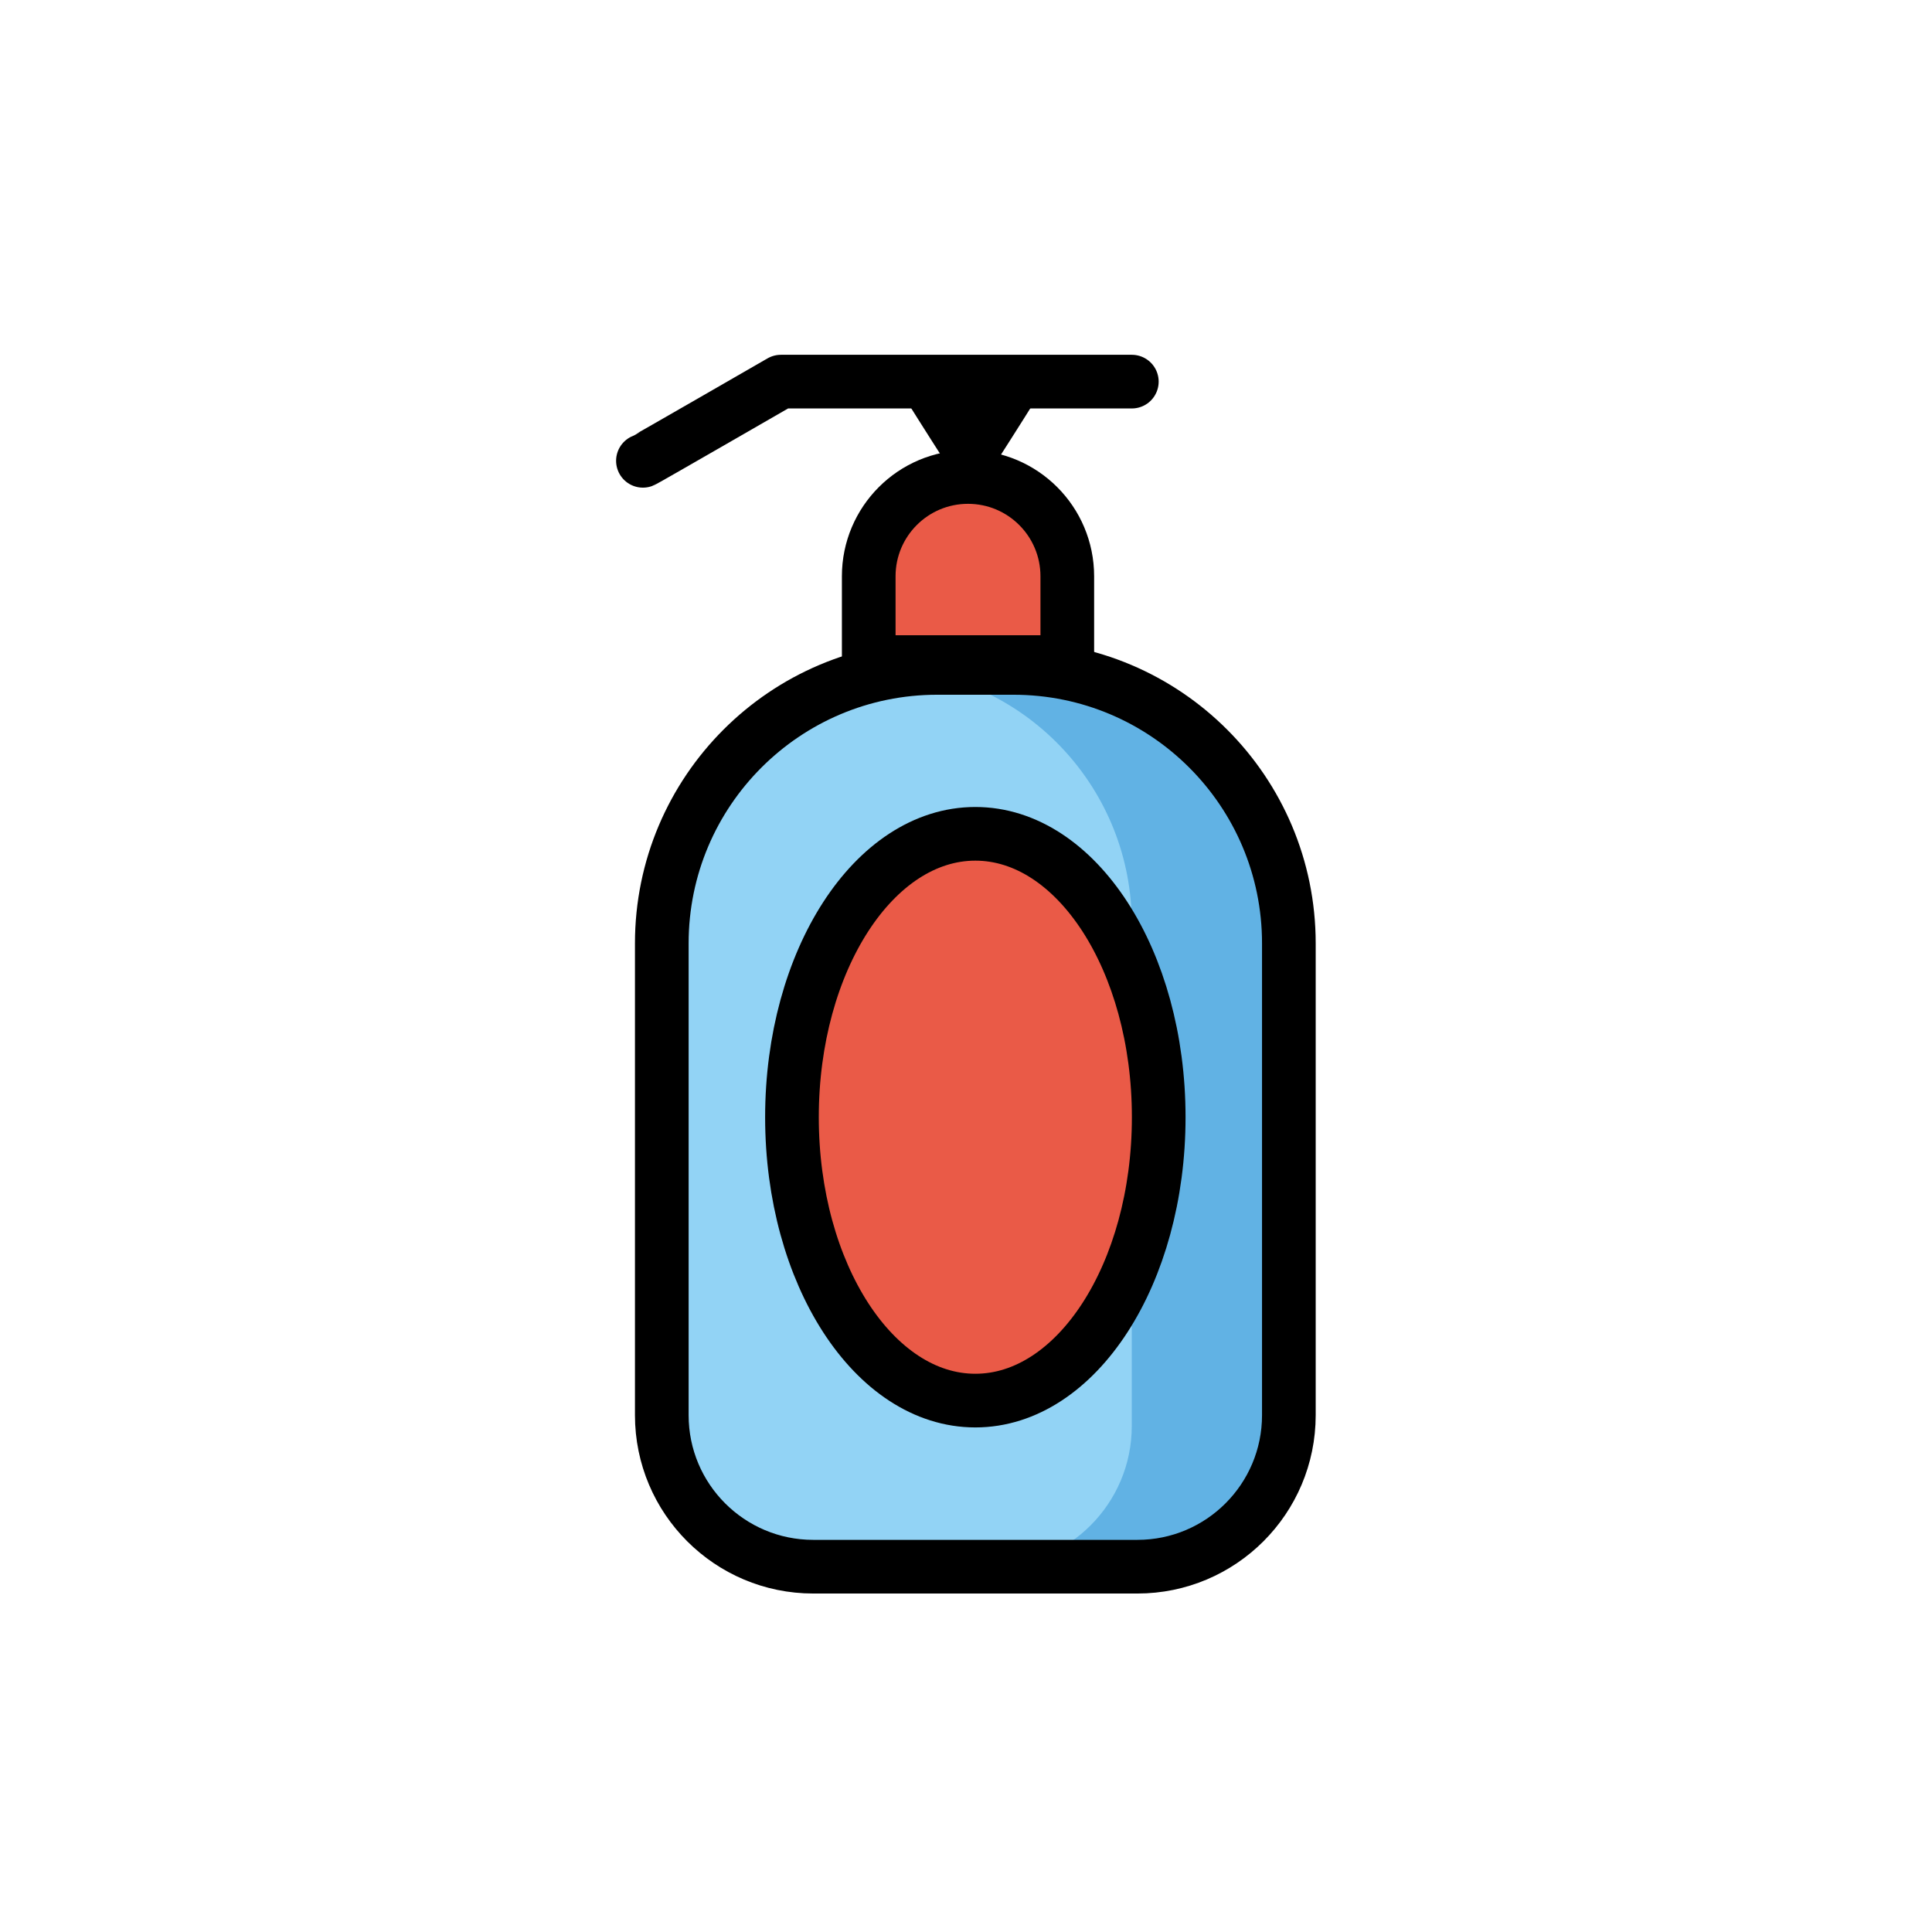
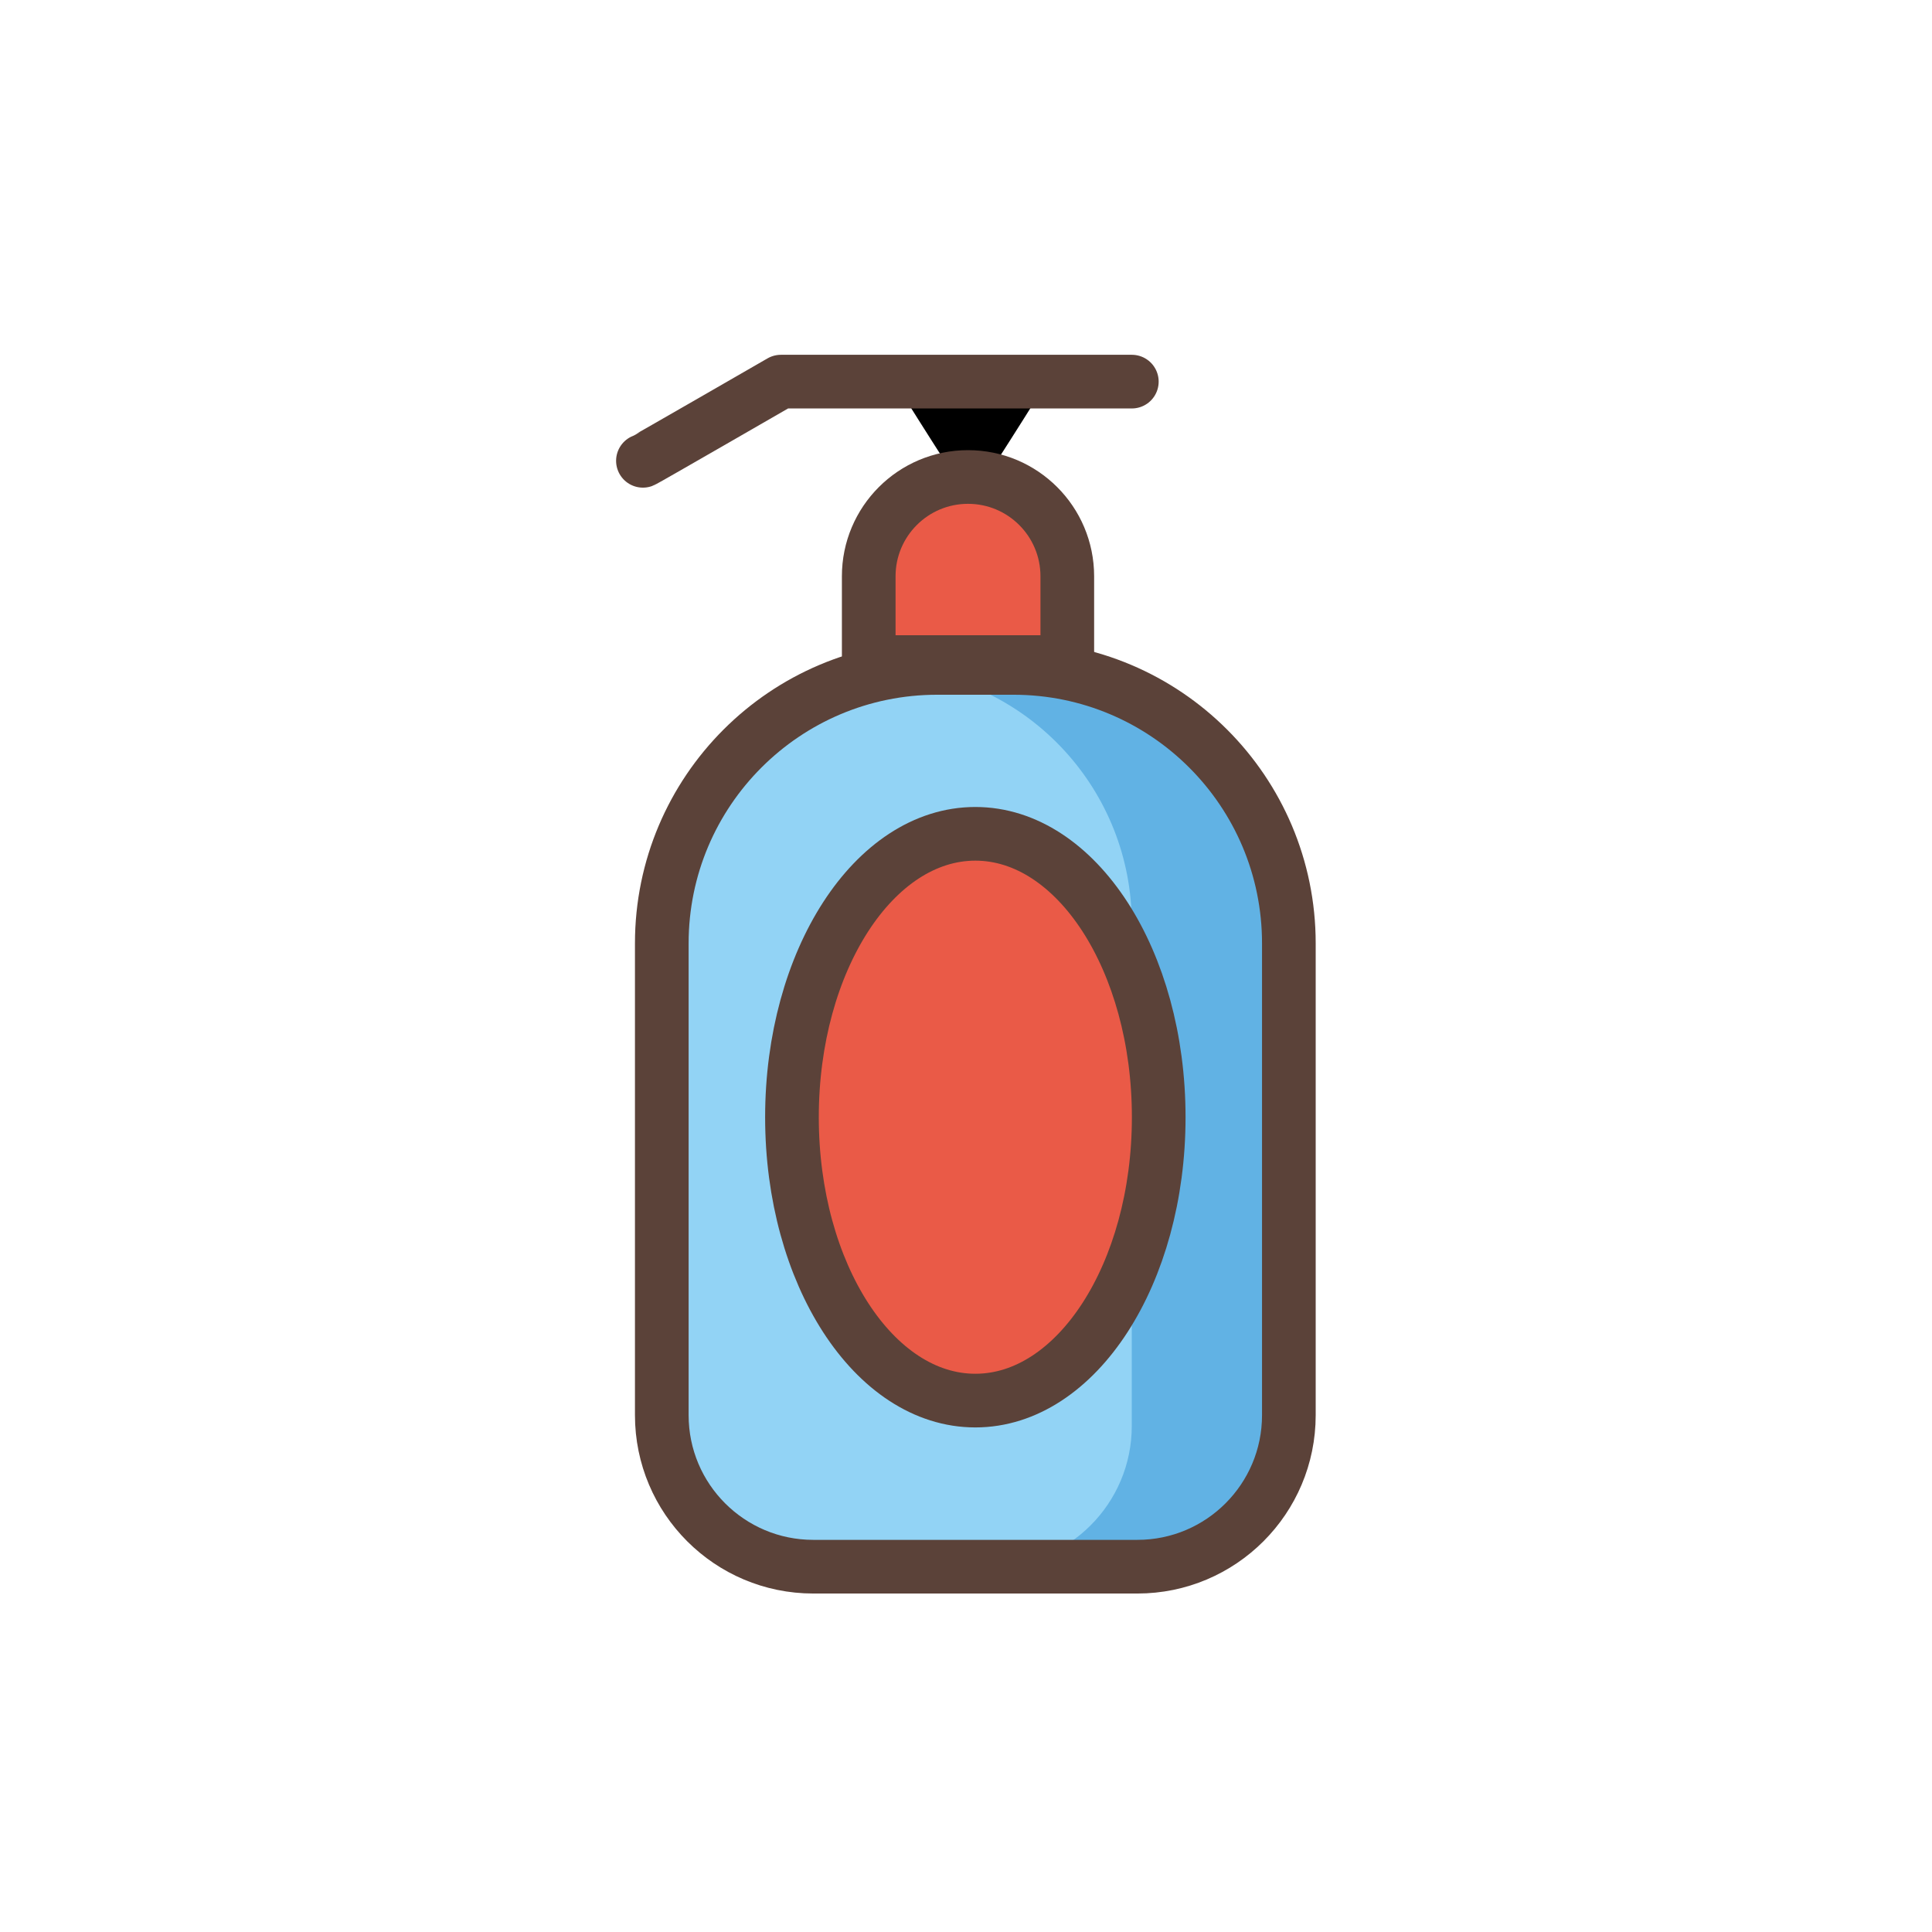
<svg xmlns="http://www.w3.org/2000/svg" id="emoji" viewBox="0 0 72 72">
  <g id="color">
    <path fill="#61b2e4" d="M48.031,34.43V53.141a5.242,5.242,0,0,1-5.249,5.24H29.905a5.24,5.24,0,0,1-5.24-5.24V34.43a9.546,9.546,0,0,1,8.761-9.514c.251-.019.511-.028.771-.028h4.302A9.542,9.542,0,0,1,48.031,34.43Z" />
    <path fill="#92d3f5" d="M42.178,34.43V53.141a5.24,5.24,0,0,1-5.24,5.24H29.905a5.24,5.24,0,0,1-5.24-5.24V34.43a9.546,9.546,0,0,1,8.761-9.514A9.538,9.538,0,0,1,42.178,34.43Z" />
    <path fill="#ea5a47" d="M36.075,17.776h0a3.7,3.7,0,0,1,3.7,3.7v3.197a0,0,0,0,1,0,0h-7.4a0,0,0,0,1,0,0V21.477A3.7,3.7,0,0,1,36.075,17.776Z" />
    <ellipse cx="36.348" cy="41.635" rx="6.834" ry="10.561" fill="#ea5a47" />
  </g>
  <g id="line">
    <path d="M38.97,14.268H33.387c-.147-.147,2.784,4.432,2.792,4.42C36.186,18.7,39.118,14.12,38.97,14.268Z" />
-     <path fill="none" stroke="#000" stroke-linecap="round" stroke-linejoin="round" stroke-width="2" d="M23.96,17.173c.077-.028,5.143-2.951,5.143-2.951H42.18" />
-     <path fill="none" stroke="#000" stroke-linecap="round" stroke-linejoin="round" stroke-width="2" d="M34.928,24.891h2.839A10.265,10.265,0,0,1,48.032,35.156V52.74a5.646,5.646,0,0,1-5.646,5.646H30.309A5.646,5.646,0,0,1,24.663,52.74V35.156A10.265,10.265,0,0,1,34.928,24.891Z" />
-     <path fill="none" stroke="#000" stroke-linecap="round" stroke-linejoin="round" stroke-width="2" d="M36.075,17.776h0a3.7,3.7,0,0,1,3.7,3.7v3.197a0,0,0,0,1,0,0h-7.4a0,0,0,0,1,0,0V21.477A3.7,3.7,0,0,1,36.075,17.776Z" />
-     <ellipse cx="36.348" cy="41.635" rx="6.834" ry="10.561" fill="none" stroke="#000" stroke-miterlimit="10" stroke-width="2" />
+     <path fill="none" stroke="#5B4239" stroke-linecap="round" stroke-linejoin="round" stroke-width="2" d="M23.96,17.173c.077-.028,5.143-2.951,5.143-2.951H42.18" />
+     <path fill="none" stroke="#5B4239" stroke-linecap="round" stroke-linejoin="round" stroke-width="2" d="M34.928,24.891h2.839A10.265,10.265,0,0,1,48.032,35.156V52.74a5.646,5.646,0,0,1-5.646,5.646H30.309A5.646,5.646,0,0,1,24.663,52.74V35.156A10.265,10.265,0,0,1,34.928,24.891Z" />
+     <path fill="none" stroke="#5B4239" stroke-linecap="round" stroke-linejoin="round" stroke-width="2" d="M36.075,17.776h0a3.7,3.7,0,0,1,3.7,3.7v3.197a0,0,0,0,1,0,0h-7.4a0,0,0,0,1,0,0V21.477A3.7,3.7,0,0,1,36.075,17.776Z" />
+     <ellipse cx="36.348" cy="41.635" rx="6.834" ry="10.561" fill="none" stroke="#5B4239" stroke-miterlimit="10" stroke-width="2" />
  </g>
</svg>
